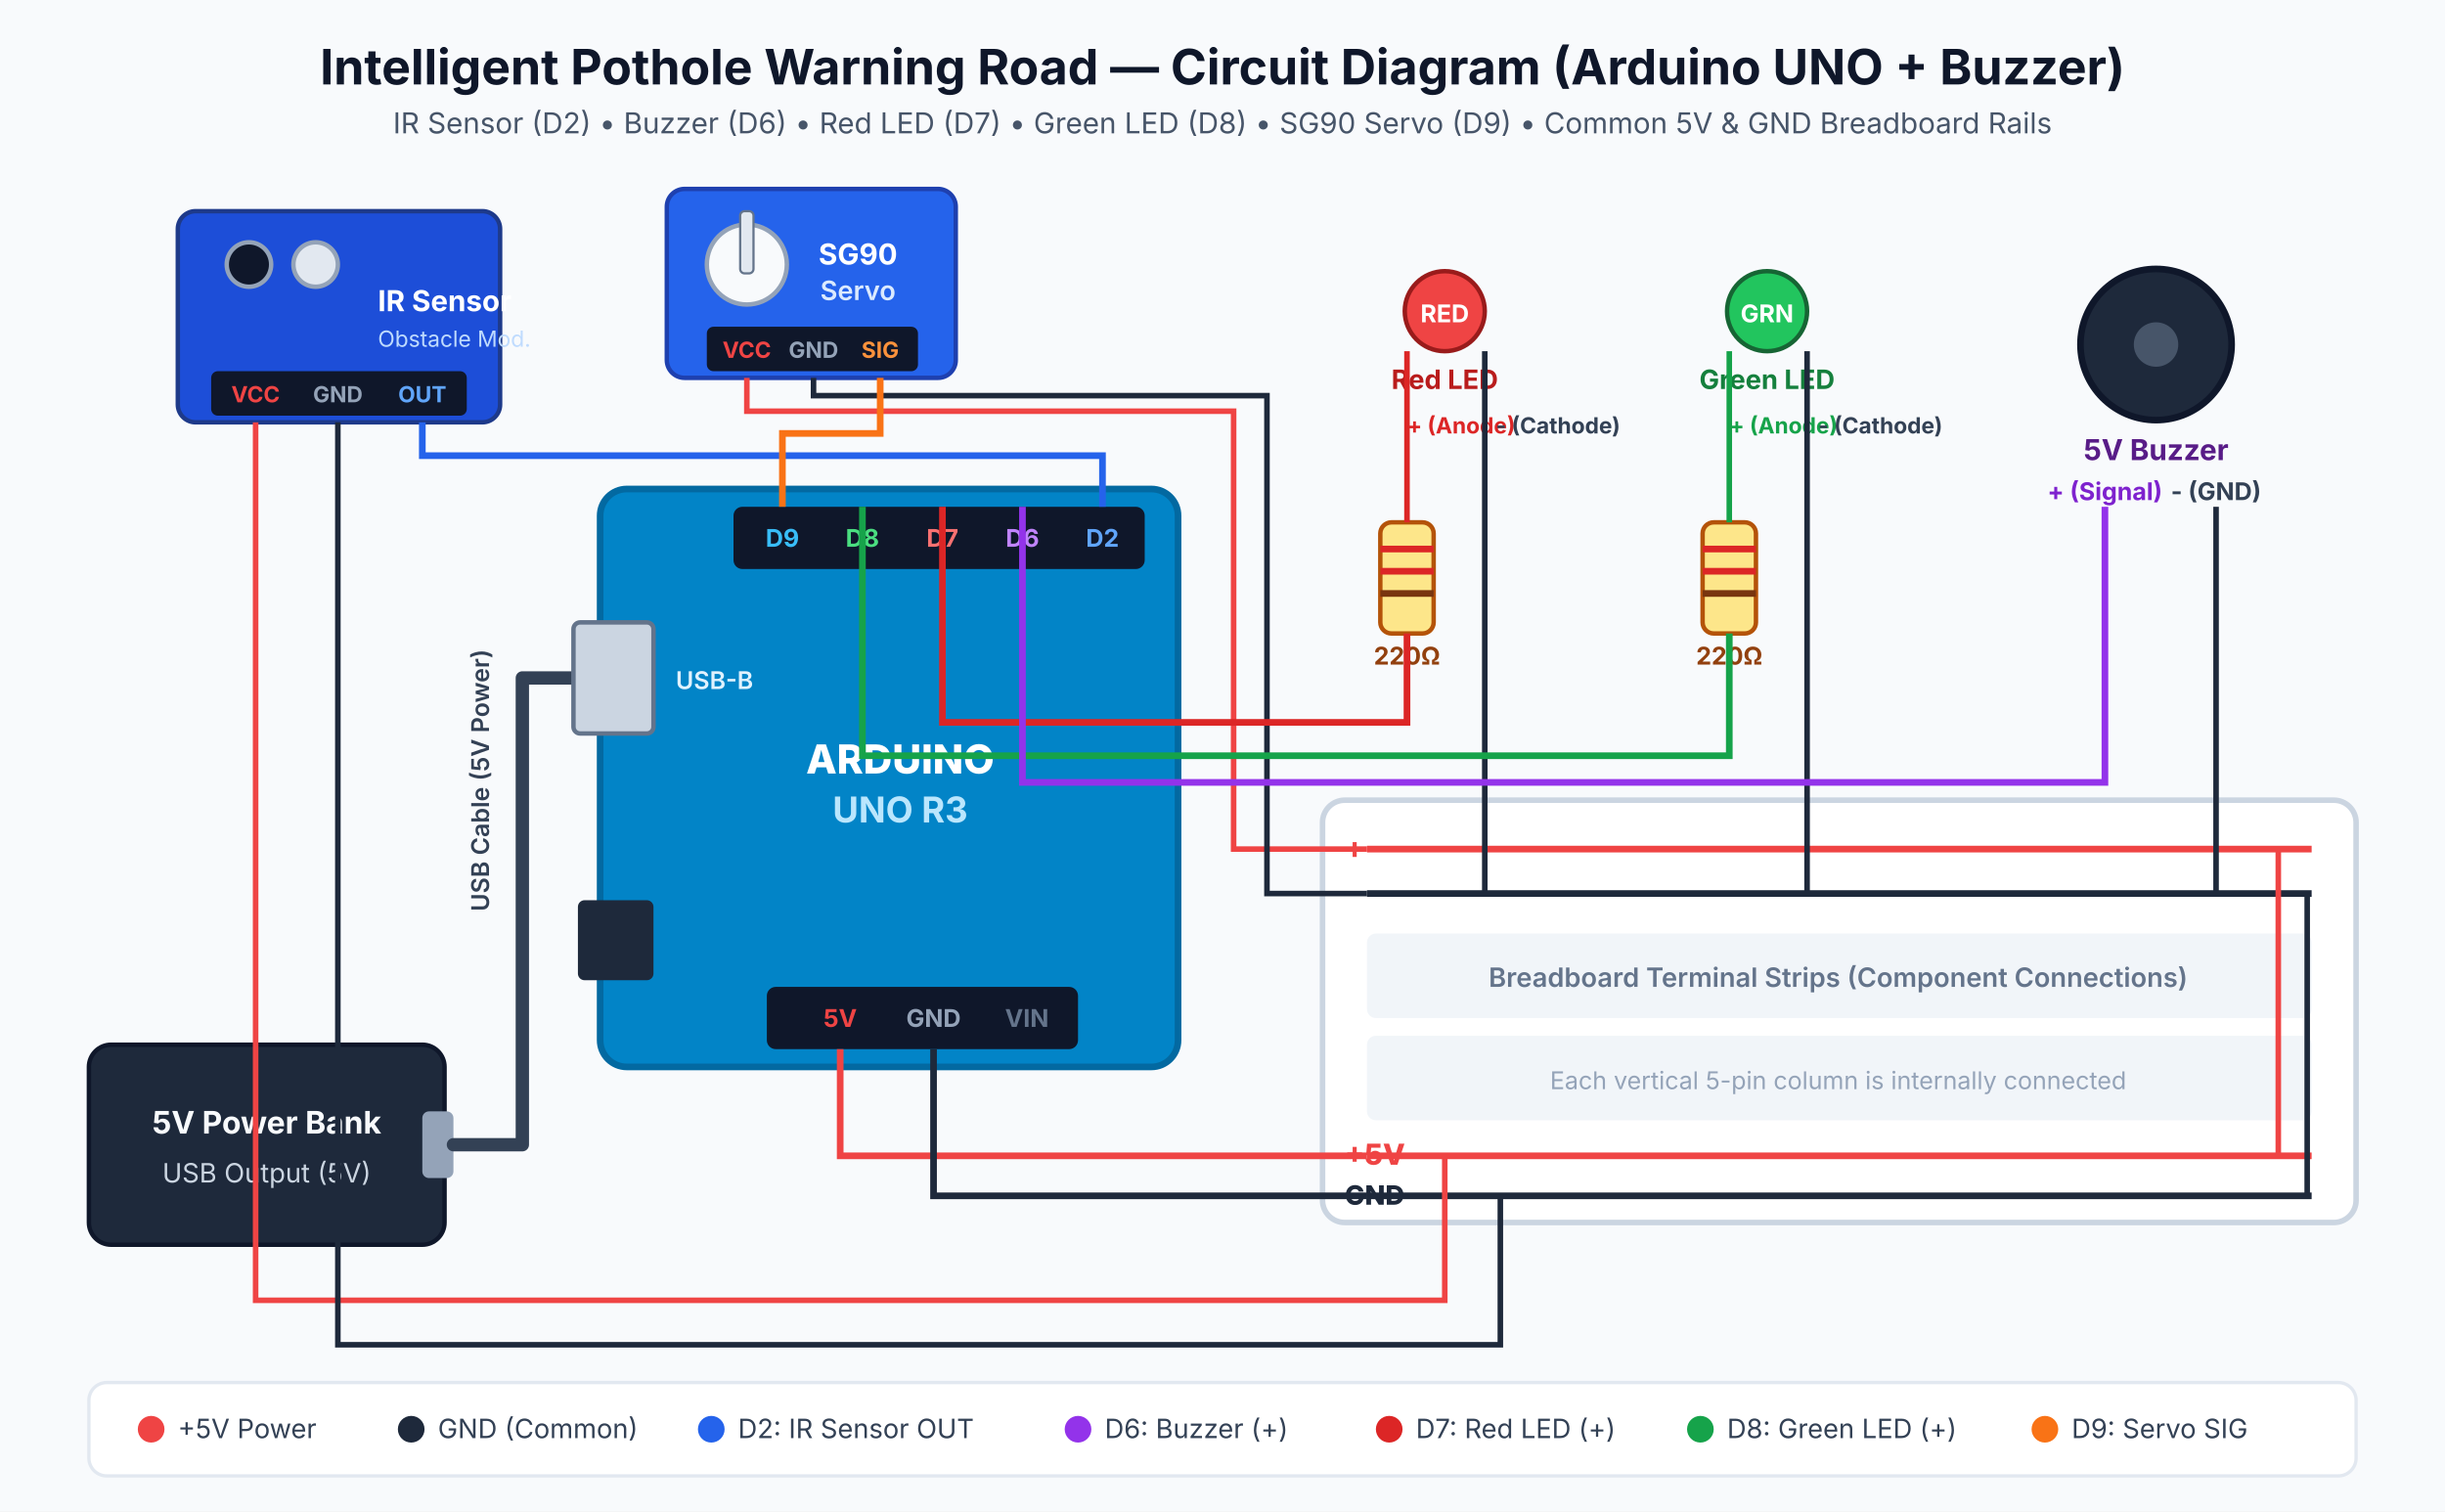
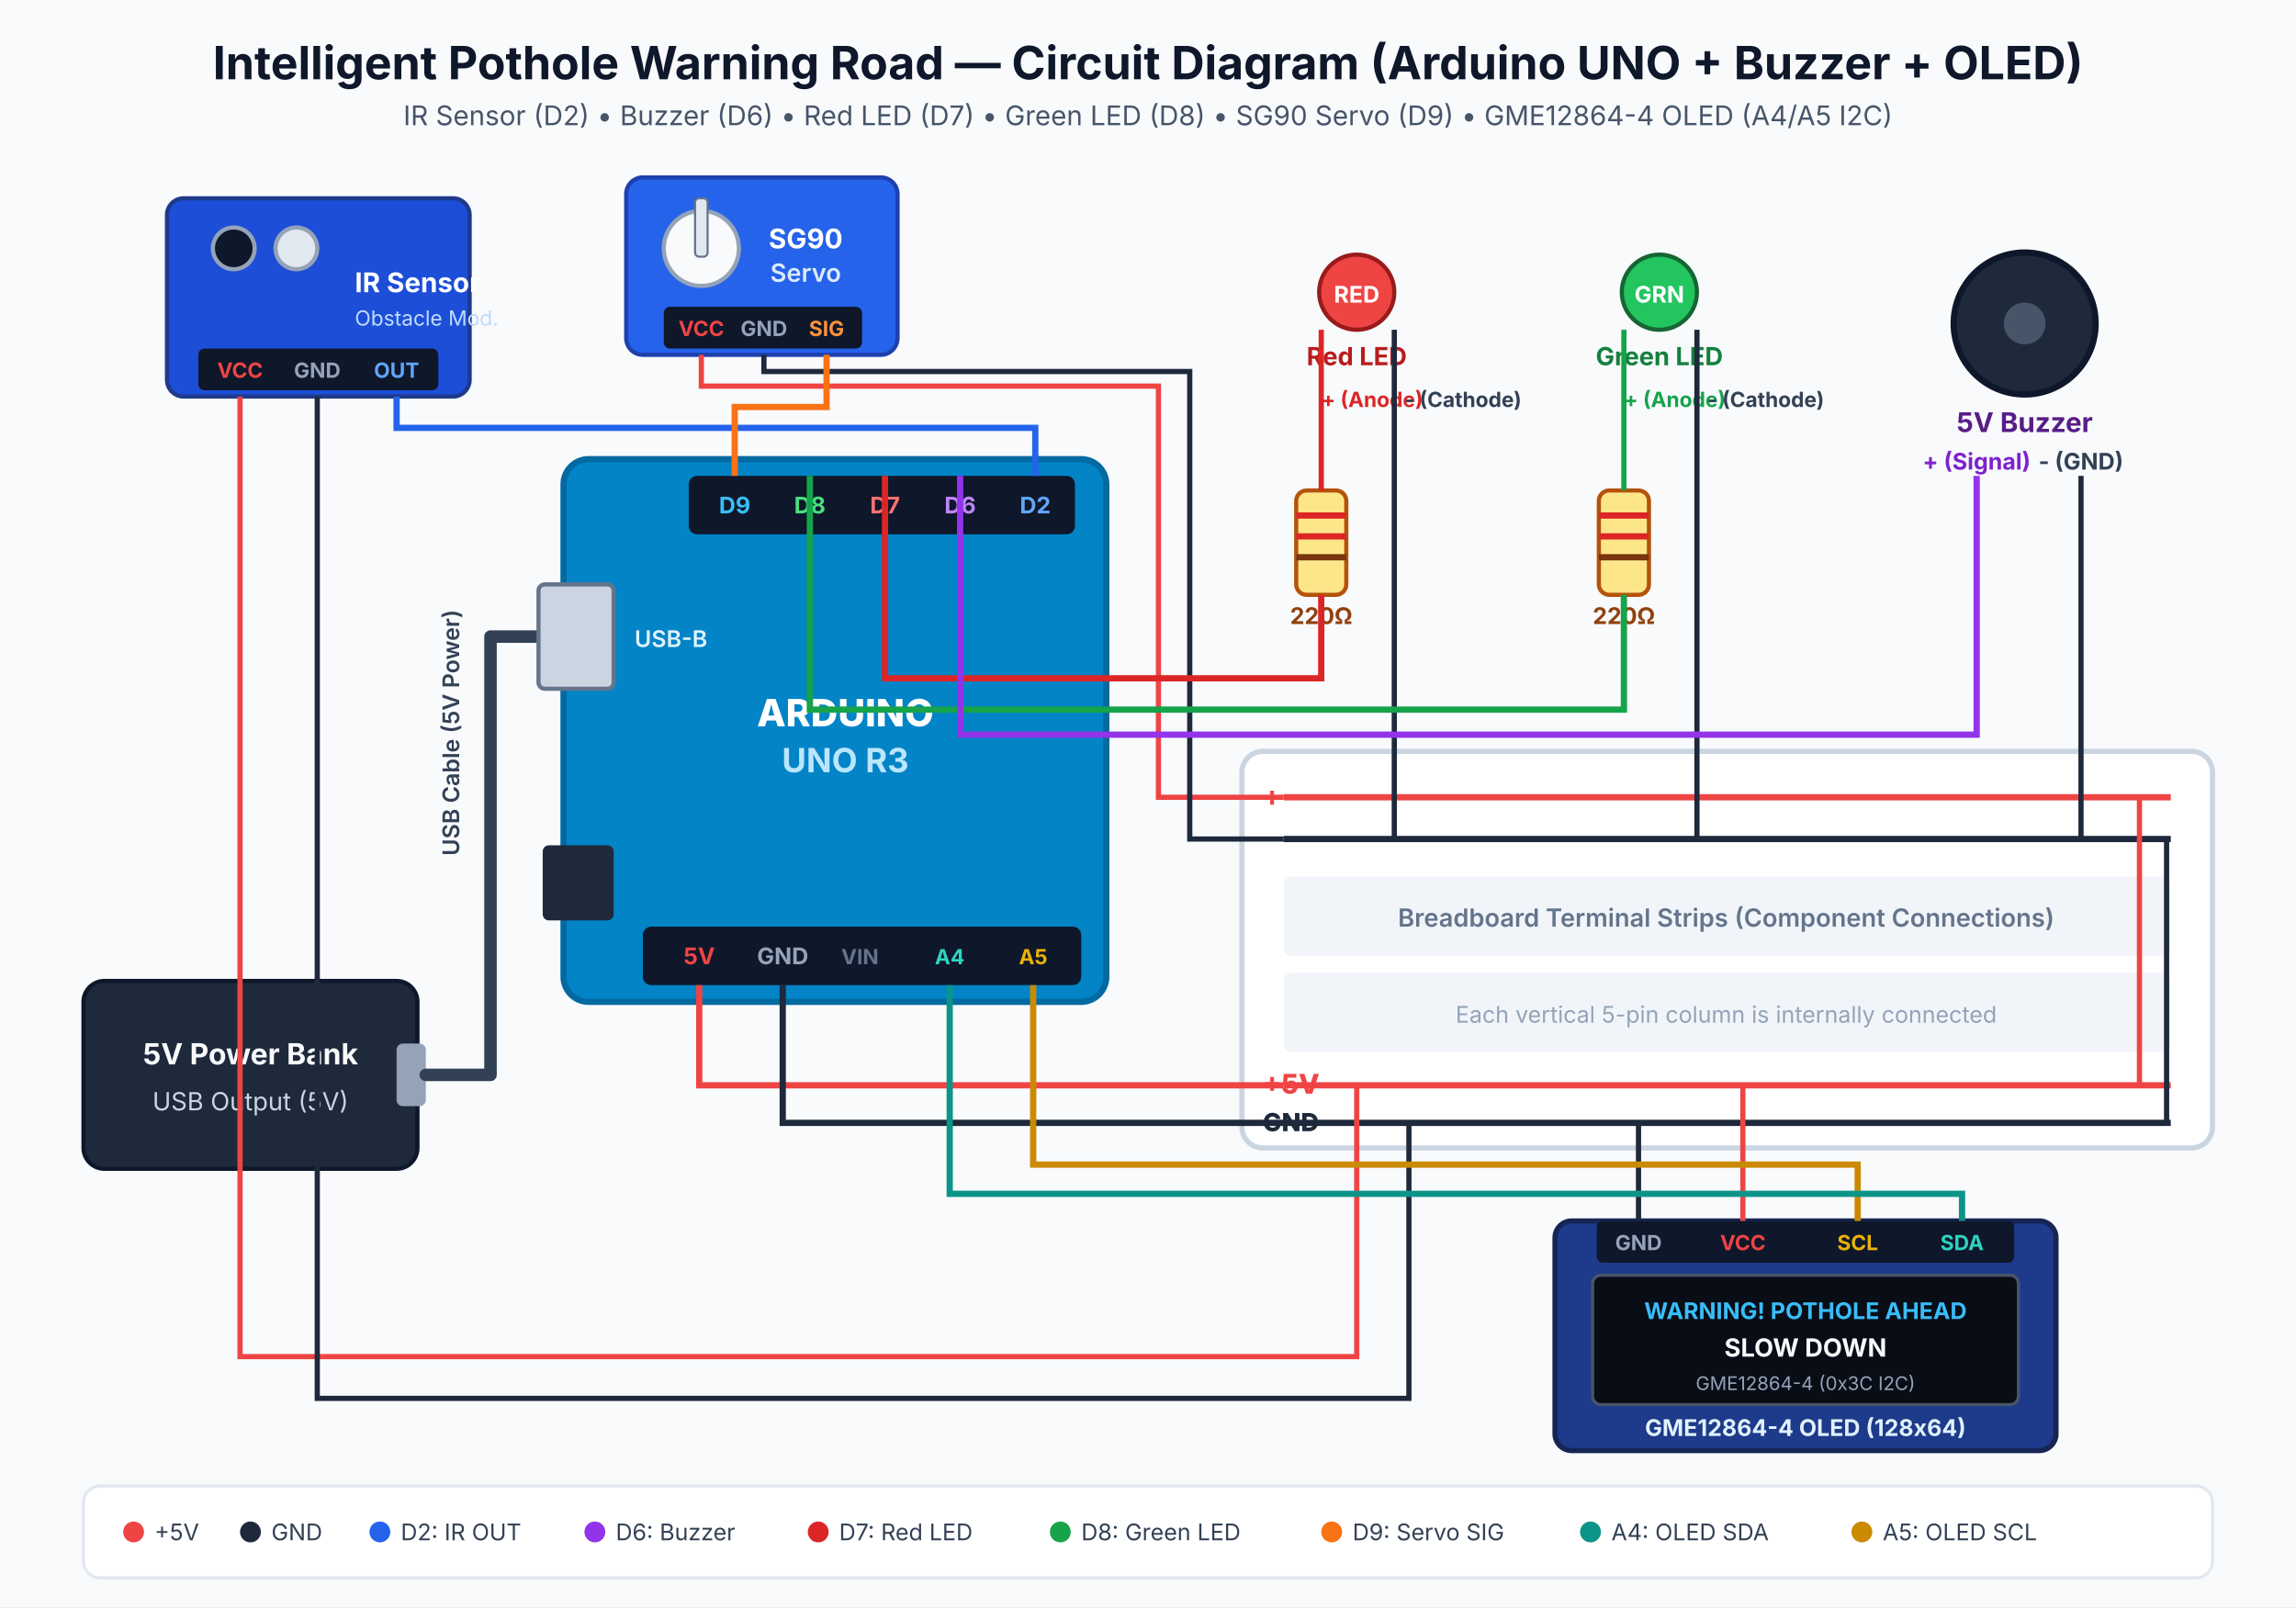
- <svg xmlns="http://www.w3.org/2000/svg" viewBox="0 0 1100 680" width="1100" height="680" font-family="Inter, Segoe UI, Arial, sans-serif">
-   <rect width="1100" height="680" fill="#f8fafc" />
+ <svg xmlns="http://www.w3.org/2000/svg" viewBox="0 0 1100 770" width="1100" height="770" font-family="Inter, Segoe UI, Arial, sans-serif">
+   <rect width="1100" height="770" fill="#f8fafc" />
  <text x="550" y="38" text-anchor="middle" font-size="22" font-weight="700" fill="#0f172a">
-     Intelligent Pothole Warning Road — Circuit Diagram (Arduino UNO + Buzzer)
+     Intelligent Pothole Warning Road — Circuit Diagram (Arduino UNO + Buzzer + OLED)
  </text>
  <text x="550" y="60" text-anchor="middle" font-size="13" fill="#475569">
-     IR Sensor (D2) • Buzzer (D6) • Red LED (D7) • Green LED (D8) • SG90 Servo (D9) • Common 5V &amp; GND Breadboard Rails
+     IR Sensor (D2) • Buzzer (D6) • Red LED (D7) • Green LED (D8) • SG90 Servo (D9) • GME12864-4 OLED (A4/A5 I2C)
  </text>
  <g transform="translate(40, 470)">
    <rect width="160" height="90" rx="10" fill="#1e293b" stroke="#0f172a" stroke-width="2" />
    <rect x="150" y="30" width="14" height="30" rx="3" fill="#94a3b8" />
    <text x="80" y="40" text-anchor="middle" font-size="14" font-weight="700" fill="#f8fafc">5V Power Bank</text>
    <text x="80" y="62" text-anchor="middle" font-size="12" fill="#cbd5e1">USB Output (5V)</text>
  </g>
  <path d="M 204 515 L 235 515 L 235 305 L 265 305" fill="none" stroke="#334155" stroke-width="6" stroke-linecap="round" stroke-linejoin="round" />
  <text x="220" y="410" font-size="11" font-weight="600" fill="#334155" transform="rotate(-90 220 410)">USB Cable (5V Power)</text>
  <g transform="translate(270, 220)">
    <rect width="260" height="260" rx="12" fill="#0284c7" stroke="#0369a1" stroke-width="3" />
    <rect x="-12" y="60" width="36" height="50" rx="3" fill="#cbd5e1" stroke="#64748b" stroke-width="2" />
    <text x="34" y="90" font-size="11" font-weight="600" fill="#e0f2fe">USB-B</text>
    <rect x="-10" y="185" width="34" height="36" rx="3" fill="#1e293b" />
    <text x="135" y="128" text-anchor="middle" font-size="18" font-weight="800" fill="#ffffff">ARDUINO</text>
    <text x="135" y="150" text-anchor="middle" font-size="16" font-weight="700" fill="#bae6fd">UNO R3</text>
    <rect x="60" y="8" width="185" height="28" rx="4" fill="#0f172a" />
    <text x="82" y="26" text-anchor="middle" font-size="11" font-weight="700" fill="#38bdf8">D9</text>
    <text x="118" y="26" text-anchor="middle" font-size="11" font-weight="700" fill="#4ade80">D8</text>
    <text x="154" y="26" text-anchor="middle" font-size="11" font-weight="700" fill="#f87171">D7</text>
    <text x="190" y="26" text-anchor="middle" font-size="11" font-weight="700" fill="#c084fc">D6</text>
    <text x="226" y="26" text-anchor="middle" font-size="11" font-weight="700" fill="#60a5fa">D2</text>
-     <rect x="75" y="224" width="140" height="28" rx="4" fill="#0f172a" />
-     <text x="108" y="242" text-anchor="middle" font-size="11" font-weight="700" fill="#ef4444">5V</text>
-     <text x="150" y="242" text-anchor="middle" font-size="11" font-weight="700" fill="#94a3b8">GND</text>
-     <text x="192" y="242" text-anchor="middle" font-size="11" font-weight="700" fill="#64748b">VIN</text>
+     <rect x="38" y="224" width="210" height="28" rx="4" fill="#0f172a" />
+     <text x="65" y="242" text-anchor="middle" font-size="11" font-weight="700" fill="#ef4444">5V</text>
+     <text x="105" y="242" text-anchor="middle" font-size="11" font-weight="700" fill="#94a3b8">GND</text>
+     <text x="142" y="242" text-anchor="middle" font-size="10" font-weight="700" fill="#64748b">VIN</text>
+     <text x="185" y="242" text-anchor="middle" font-size="10" font-weight="700" fill="#2dd4bf">A4</text>
+     <text x="225" y="242" text-anchor="middle" font-size="10" font-weight="700" fill="#eab308">A5</text>
  </g>
  <g transform="translate(80, 95)">
    <rect width="145" height="95" rx="8" fill="#1d4ed8" stroke="#1e3a8a" stroke-width="2" />
    <circle cx="32" cy="24" r="10" fill="#0f172a" stroke="#94a3b8" stroke-width="2" />
    <circle cx="62" cy="24" r="10" fill="#e2e8f0" stroke="#94a3b8" stroke-width="2" />
    <text x="90" y="45" font-size="13" font-weight="700" fill="#ffffff">IR Sensor</text>
    <text x="90" y="61" font-size="10" fill="#bfdbfe">Obstacle Mod.</text>
    <rect x="15" y="72" width="115" height="20" rx="3" fill="#0f172a" />
    <text x="35" y="86" text-anchor="middle" font-size="10" font-weight="700" fill="#ef4444">VCC</text>
    <text x="72" y="86" text-anchor="middle" font-size="10" font-weight="700" fill="#94a3b8">GND</text>
    <text x="110" y="86" text-anchor="middle" font-size="10" font-weight="700" fill="#60a5fa">OUT</text>
  </g>
  <g transform="translate(300, 85)">
    <rect width="130" height="85" rx="8" fill="#2563eb" stroke="#1e40af" stroke-width="2" />
    <circle cx="36" cy="34" r="18" fill="#f8fafc" stroke="#94a3b8" stroke-width="2" />
    <rect x="33" y="10" width="6" height="28" rx="2" fill="#e2e8f0" stroke="#64748b" />
    <text x="86" y="34" text-anchor="middle" font-size="13" font-weight="700" fill="#ffffff">SG90</text>
    <text x="86" y="50" text-anchor="middle" font-size="12" font-weight="600" fill="#dbeafe">Servo</text>
    <rect x="18" y="62" width="95" height="20" rx="3" fill="#0f172a" />
    <text x="36" y="76" text-anchor="middle" font-size="10" font-weight="700" fill="#ef4444">VCC</text>
    <text x="66" y="76" text-anchor="middle" font-size="10" font-weight="700" fill="#94a3b8">GND</text>
    <text x="96" y="76" text-anchor="middle" font-size="10" font-weight="700" fill="#fb923c">SIG</text>
  </g>
  <g transform="translate(595, 360)">
    <rect width="465" height="190" rx="10" fill="#ffffff" stroke="#cbd5e1" stroke-width="2.5" />
    <line x1="20" y1="22" x2="445" y2="22" stroke="#ef4444" stroke-width="3" />
    <text x="10" y="26" font-size="13" font-weight="800" fill="#ef4444">+</text>
    <line x1="20" y1="42" x2="445" y2="42" stroke="#1e293b" stroke-width="3" />
    <text x="10" y="46" font-size="14" font-weight="800" fill="#1e293b">-</text>
    <rect x="20" y="60" width="425" height="38" rx="4" fill="#f1f5f9" />
    <rect x="20" y="106" width="425" height="38" rx="4" fill="#f1f5f9" />
    <text x="232" y="84" text-anchor="middle" font-size="12" font-weight="600" fill="#64748b">Breadboard Terminal Strips (Component Connections)</text>
    <text x="232" y="130" text-anchor="middle" font-size="11" fill="#94a3b8">Each vertical 5-pin column is internally connected</text>
    <line x1="20" y1="160" x2="445" y2="160" stroke="#ef4444" stroke-width="3" />
    <text x="10" y="164" font-size="13" font-weight="800" fill="#ef4444">+5V</text>
    <line x1="20" y1="178" x2="445" y2="178" stroke="#1e293b" stroke-width="3" />
    <text x="10" y="182" font-size="12" font-weight="800" fill="#1e293b">GND</text>
  </g>
  <g transform="translate(615, 115)">
    <circle cx="35" cy="25" r="18" fill="#ef4444" stroke="#991b1b" stroke-width="2" />
    <text x="35" y="30" text-anchor="middle" font-size="11" font-weight="700" fill="#ffffff">RED</text>
    <text x="35" y="60" text-anchor="middle" font-size="12" font-weight="700" fill="#b91c1c">Red LED</text>
    <text x="18" y="80" font-size="10" font-weight="700" fill="#dc2626">+ (Anode)</text>
    <text x="58" y="80" font-size="10" font-weight="700" fill="#334155">- (Cathode)</text>
    <rect x="6" y="120" width="24" height="50" rx="5" fill="#fde68a" stroke="#b45309" stroke-width="2" />
    <line x1="6" y1="132" x2="30" y2="132" stroke="#dc2626" stroke-width="3" />
    <line x1="6" y1="142" x2="30" y2="142" stroke="#dc2626" stroke-width="3" />
    <line x1="6" y1="152" x2="30" y2="152" stroke="#78350f" stroke-width="3" />
    <text x="18" y="184" text-anchor="middle" font-size="11" font-weight="700" fill="#92400e">220Ω</text>
  </g>
  <g transform="translate(760, 115)">
    <circle cx="35" cy="25" r="18" fill="#22c55e" stroke="#166534" stroke-width="2" />
    <text x="35" y="30" text-anchor="middle" font-size="11" font-weight="700" fill="#ffffff">GRN</text>
    <text x="35" y="60" text-anchor="middle" font-size="12" font-weight="700" fill="#15803d">Green LED</text>
    <text x="18" y="80" font-size="10" font-weight="700" fill="#16a34a">+ (Anode)</text>
    <text x="58" y="80" font-size="10" font-weight="700" fill="#334155">- (Cathode)</text>
    <rect x="6" y="120" width="24" height="50" rx="5" fill="#fde68a" stroke="#b45309" stroke-width="2" />
    <line x1="6" y1="132" x2="30" y2="132" stroke="#dc2626" stroke-width="3" />
    <line x1="6" y1="142" x2="30" y2="142" stroke="#dc2626" stroke-width="3" />
    <line x1="6" y1="152" x2="30" y2="152" stroke="#78350f" stroke-width="3" />
    <text x="18" y="184" text-anchor="middle" font-size="11" font-weight="700" fill="#92400e">220Ω</text>
  </g>
  <g transform="translate(915, 115)">
    <circle cx="55" cy="40" r="34" fill="#1e293b" stroke="#0f172a" stroke-width="3" />
    <circle cx="55" cy="40" r="10" fill="#475569" />
    <text x="55" y="92" text-anchor="middle" font-size="13" font-weight="700" fill="#581c87">5V Buzzer</text>
    <text x="32" y="110" text-anchor="middle" font-size="11" font-weight="700" fill="#7e22ce">+ (Signal)</text>
    <text x="82" y="110" text-anchor="middle" font-size="11" font-weight="700" fill="#334155">- (GND)</text>
  </g>
+   <g transform="translate(745, 585)">
+     <rect width="240" height="110" rx="8" fill="#1e3a8a" stroke="#172554" stroke-width="2.5" />
+     <rect x="20" y="0" width="200" height="20" rx="3" fill="#0f172a" />
+     <text x="40" y="14" text-anchor="middle" font-size="10" font-weight="700" fill="#94a3b8">GND</text>
+     <text x="90" y="14" text-anchor="middle" font-size="10" font-weight="700" fill="#ef4444">VCC</text>
+     <text x="145" y="14" text-anchor="middle" font-size="10" font-weight="700" fill="#eab308">SCL</text>
+     <text x="195" y="14" text-anchor="middle" font-size="10" font-weight="700" fill="#2dd4bf">SDA</text>
+     <rect x="18" y="26" width="204" height="62" rx="4" fill="#090d16" stroke="#475569" stroke-width="1.5" />
+     <text x="120" y="47" text-anchor="middle" font-size="11" font-weight="700" fill="#38bdf8">WARNING! POTHOLE AHEAD</text>
+     <text x="120" y="65" text-anchor="middle" font-size="12" font-weight="700" fill="#f8fafc">SLOW DOWN</text>
+     <text x="120" y="81" text-anchor="middle" font-size="9" fill="#94a3b8">GME12864-4 (0x3C I2C)</text>
+     <text x="120" y="103" text-anchor="middle" font-size="11" font-weight="700" fill="#e0f2fe">GME12864-4 OLED (128x64)</text>
+   </g>
  <path d="M 1025 382 L 1025 520" fill="none" stroke="#ef4444" stroke-width="2.5" />
  <path d="M 1038 402 L 1038 538" fill="none" stroke="#1e293b" stroke-width="2.5" />
-   <path d="M 378 472 L 378 520 L 615 520" fill="none" stroke="#ef4444" stroke-width="3" />
-   <path d="M 420 472 L 420 538 L 615 538" fill="none" stroke="#1e293b" stroke-width="3" />
-   <path d="M 115 190 L 115 585 L 650 585 L 650 520" fill="none" stroke="#ef4444" stroke-width="2.5" />
-   <path d="M 152 190 L 152 605 L 675 605 L 675 538" fill="none" stroke="#1e293b" stroke-width="2.5" />
+   <path d="M 335 472 L 335 520 L 615 520" fill="none" stroke="#ef4444" stroke-width="3" />
+   <path d="M 375 472 L 375 538 L 615 538" fill="none" stroke="#1e293b" stroke-width="3" />
+   <path d="M 115 190 L 115 650 L 650 650 L 650 520" fill="none" stroke="#ef4444" stroke-width="2.5" />
+   <path d="M 152 190 L 152 670 L 675 670 L 675 538" fill="none" stroke="#1e293b" stroke-width="2.5" />
  <path d="M 190 190 L 190 205 L 496 205 L 496 228" fill="none" stroke="#2563eb" stroke-width="3" />
  <path d="M 336 170 L 336 185 L 555 185 L 555 382 L 615 382" fill="none" stroke="#ef4444" stroke-width="2.5" />
  <path d="M 366 170 L 366 178 L 570 178 L 570 402 L 615 402" fill="none" stroke="#1e293b" stroke-width="2.5" />
  <path d="M 396 170 L 396 195 L 352 195 L 352 228" fill="none" stroke="#f97316" stroke-width="3" />
  <path d="M 633 158 L 633 235" fill="none" stroke="#dc2626" stroke-width="2.5" />
  <path d="M 633 285 L 633 325 L 424 325 L 424 228" fill="none" stroke="#dc2626" stroke-width="3" />
  <path d="M 668 158 L 668 402" fill="none" stroke="#1e293b" stroke-width="2.5" />
  <path d="M 778 158 L 778 235" fill="none" stroke="#16a34a" stroke-width="2.5" />
  <path d="M 778 285 L 778 340 L 388 340 L 388 228" fill="none" stroke="#16a34a" stroke-width="3" />
  <path d="M 813 158 L 813 402" fill="none" stroke="#1e293b" stroke-width="2.5" />
  <path d="M 947 228 L 947 352 L 460 352 L 460 228" fill="none" stroke="#9333ea" stroke-width="3" />
  <path d="M 997 228 L 997 402" fill="none" stroke="#1e293b" stroke-width="2.5" />
-   <g transform="translate(40, 622)">
-     <rect width="1020" height="42" rx="8" fill="#ffffff" stroke="#e2e8f0" stroke-width="1.5" />
-     <circle cx="28" cy="21" r="6" fill="#ef4444" />
-     <text x="40" y="25" font-size="12" fill="#334155">+5V Power</text>
-     <circle cx="145" cy="21" r="6" fill="#1e293b" />
-     <text x="157" y="25" font-size="12" fill="#334155">GND (Common)</text>
-     <circle cx="280" cy="21" r="6" fill="#2563eb" />
-     <text x="292" y="25" font-size="12" fill="#334155">D2: IR Sensor OUT</text>
-     <circle cx="445" cy="21" r="6" fill="#9333ea" />
-     <text x="457" y="25" font-size="12" fill="#334155">D6: Buzzer (+)</text>
-     <circle cx="585" cy="21" r="6" fill="#dc2626" />
-     <text x="597" y="25" font-size="12" fill="#334155">D7: Red LED (+)</text>
-     <circle cx="725" cy="21" r="6" fill="#16a34a" />
-     <text x="737" y="25" font-size="12" fill="#334155">D8: Green LED (+)</text>
-     <circle cx="880" cy="21" r="6" fill="#f97316" />
-     <text x="892" y="25" font-size="12" fill="#334155">D9: Servo SIG</text>
+   <path d="M 785 585 L 785 538" fill="none" stroke="#1e293b" stroke-width="2.5" />
+   <path d="M 835 585 L 835 520" fill="none" stroke="#ef4444" stroke-width="2.5" />
+   <path d="M 495 472 L 495 558 L 890 558 L 890 585" fill="none" stroke="#ca8a04" stroke-width="3" />
+   <path d="M 455 472 L 455 572 L 940 572 L 940 585" fill="none" stroke="#0d9488" stroke-width="3" />
+   <g transform="translate(40, 712)">
+     <rect width="1020" height="44" rx="8" fill="#ffffff" stroke="#e2e8f0" stroke-width="1.5" />
+     <circle cx="24" cy="22" r="5" fill="#ef4444" />
+     <text x="34" y="26" font-size="11" fill="#334155">+5V</text>
+     <circle cx="80" cy="22" r="5" fill="#1e293b" />
+     <text x="90" y="26" font-size="11" fill="#334155">GND</text>
+     <circle cx="142" cy="22" r="5" fill="#2563eb" />
+     <text x="152" y="26" font-size="11" fill="#334155">D2: IR OUT</text>
+     <circle cx="245" cy="22" r="5" fill="#9333ea" />
+     <text x="255" y="26" font-size="11" fill="#334155">D6: Buzzer</text>
+     <circle cx="352" cy="22" r="5" fill="#dc2626" />
+     <text x="362" y="26" font-size="11" fill="#334155">D7: Red LED</text>
+     <circle cx="468" cy="22" r="5" fill="#16a34a" />
+     <text x="478" y="26" font-size="11" fill="#334155">D8: Green LED</text>
+     <circle cx="598" cy="22" r="5" fill="#f97316" />
+     <text x="608" y="26" font-size="11" fill="#334155">D9: Servo SIG</text>
+     <circle cx="722" cy="22" r="5" fill="#0d9488" />
+     <text x="732" y="26" font-size="11" fill="#334155">A4: OLED SDA</text>
+     <circle cx="852" cy="22" r="5" fill="#ca8a04" />
+     <text x="862" y="26" font-size="11" fill="#334155">A5: OLED SCL</text>
  </g>
</svg>
